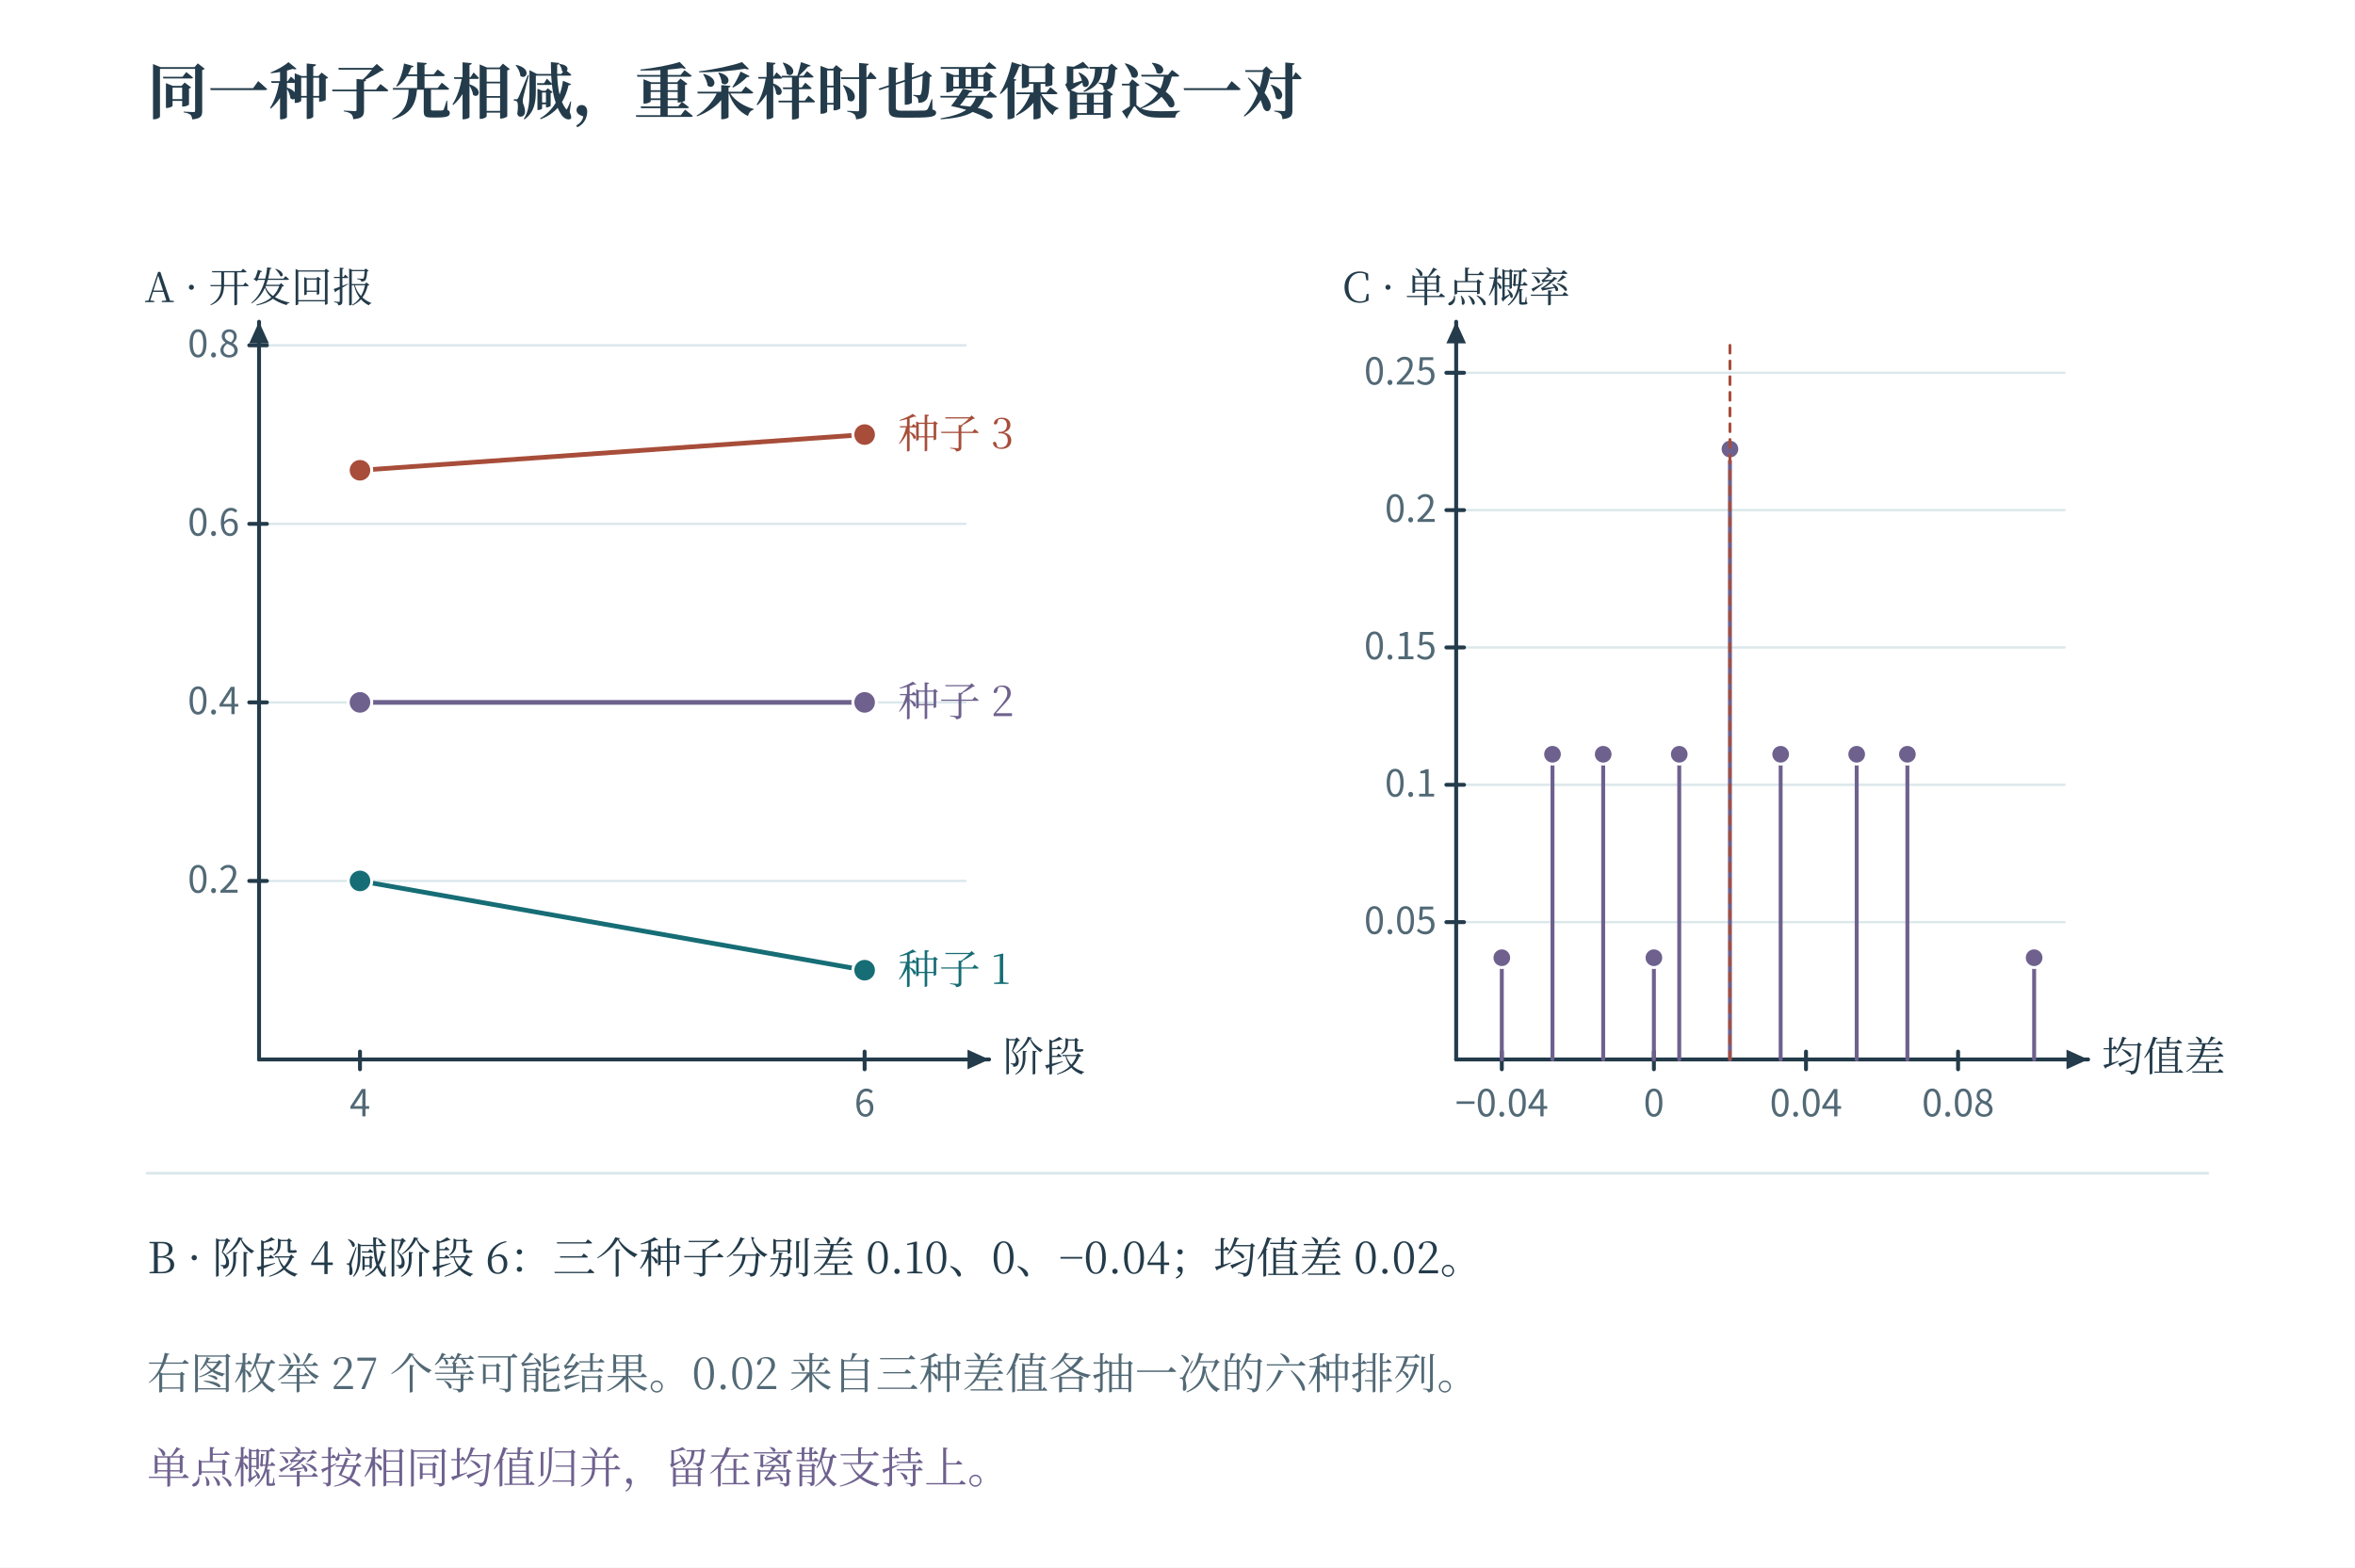
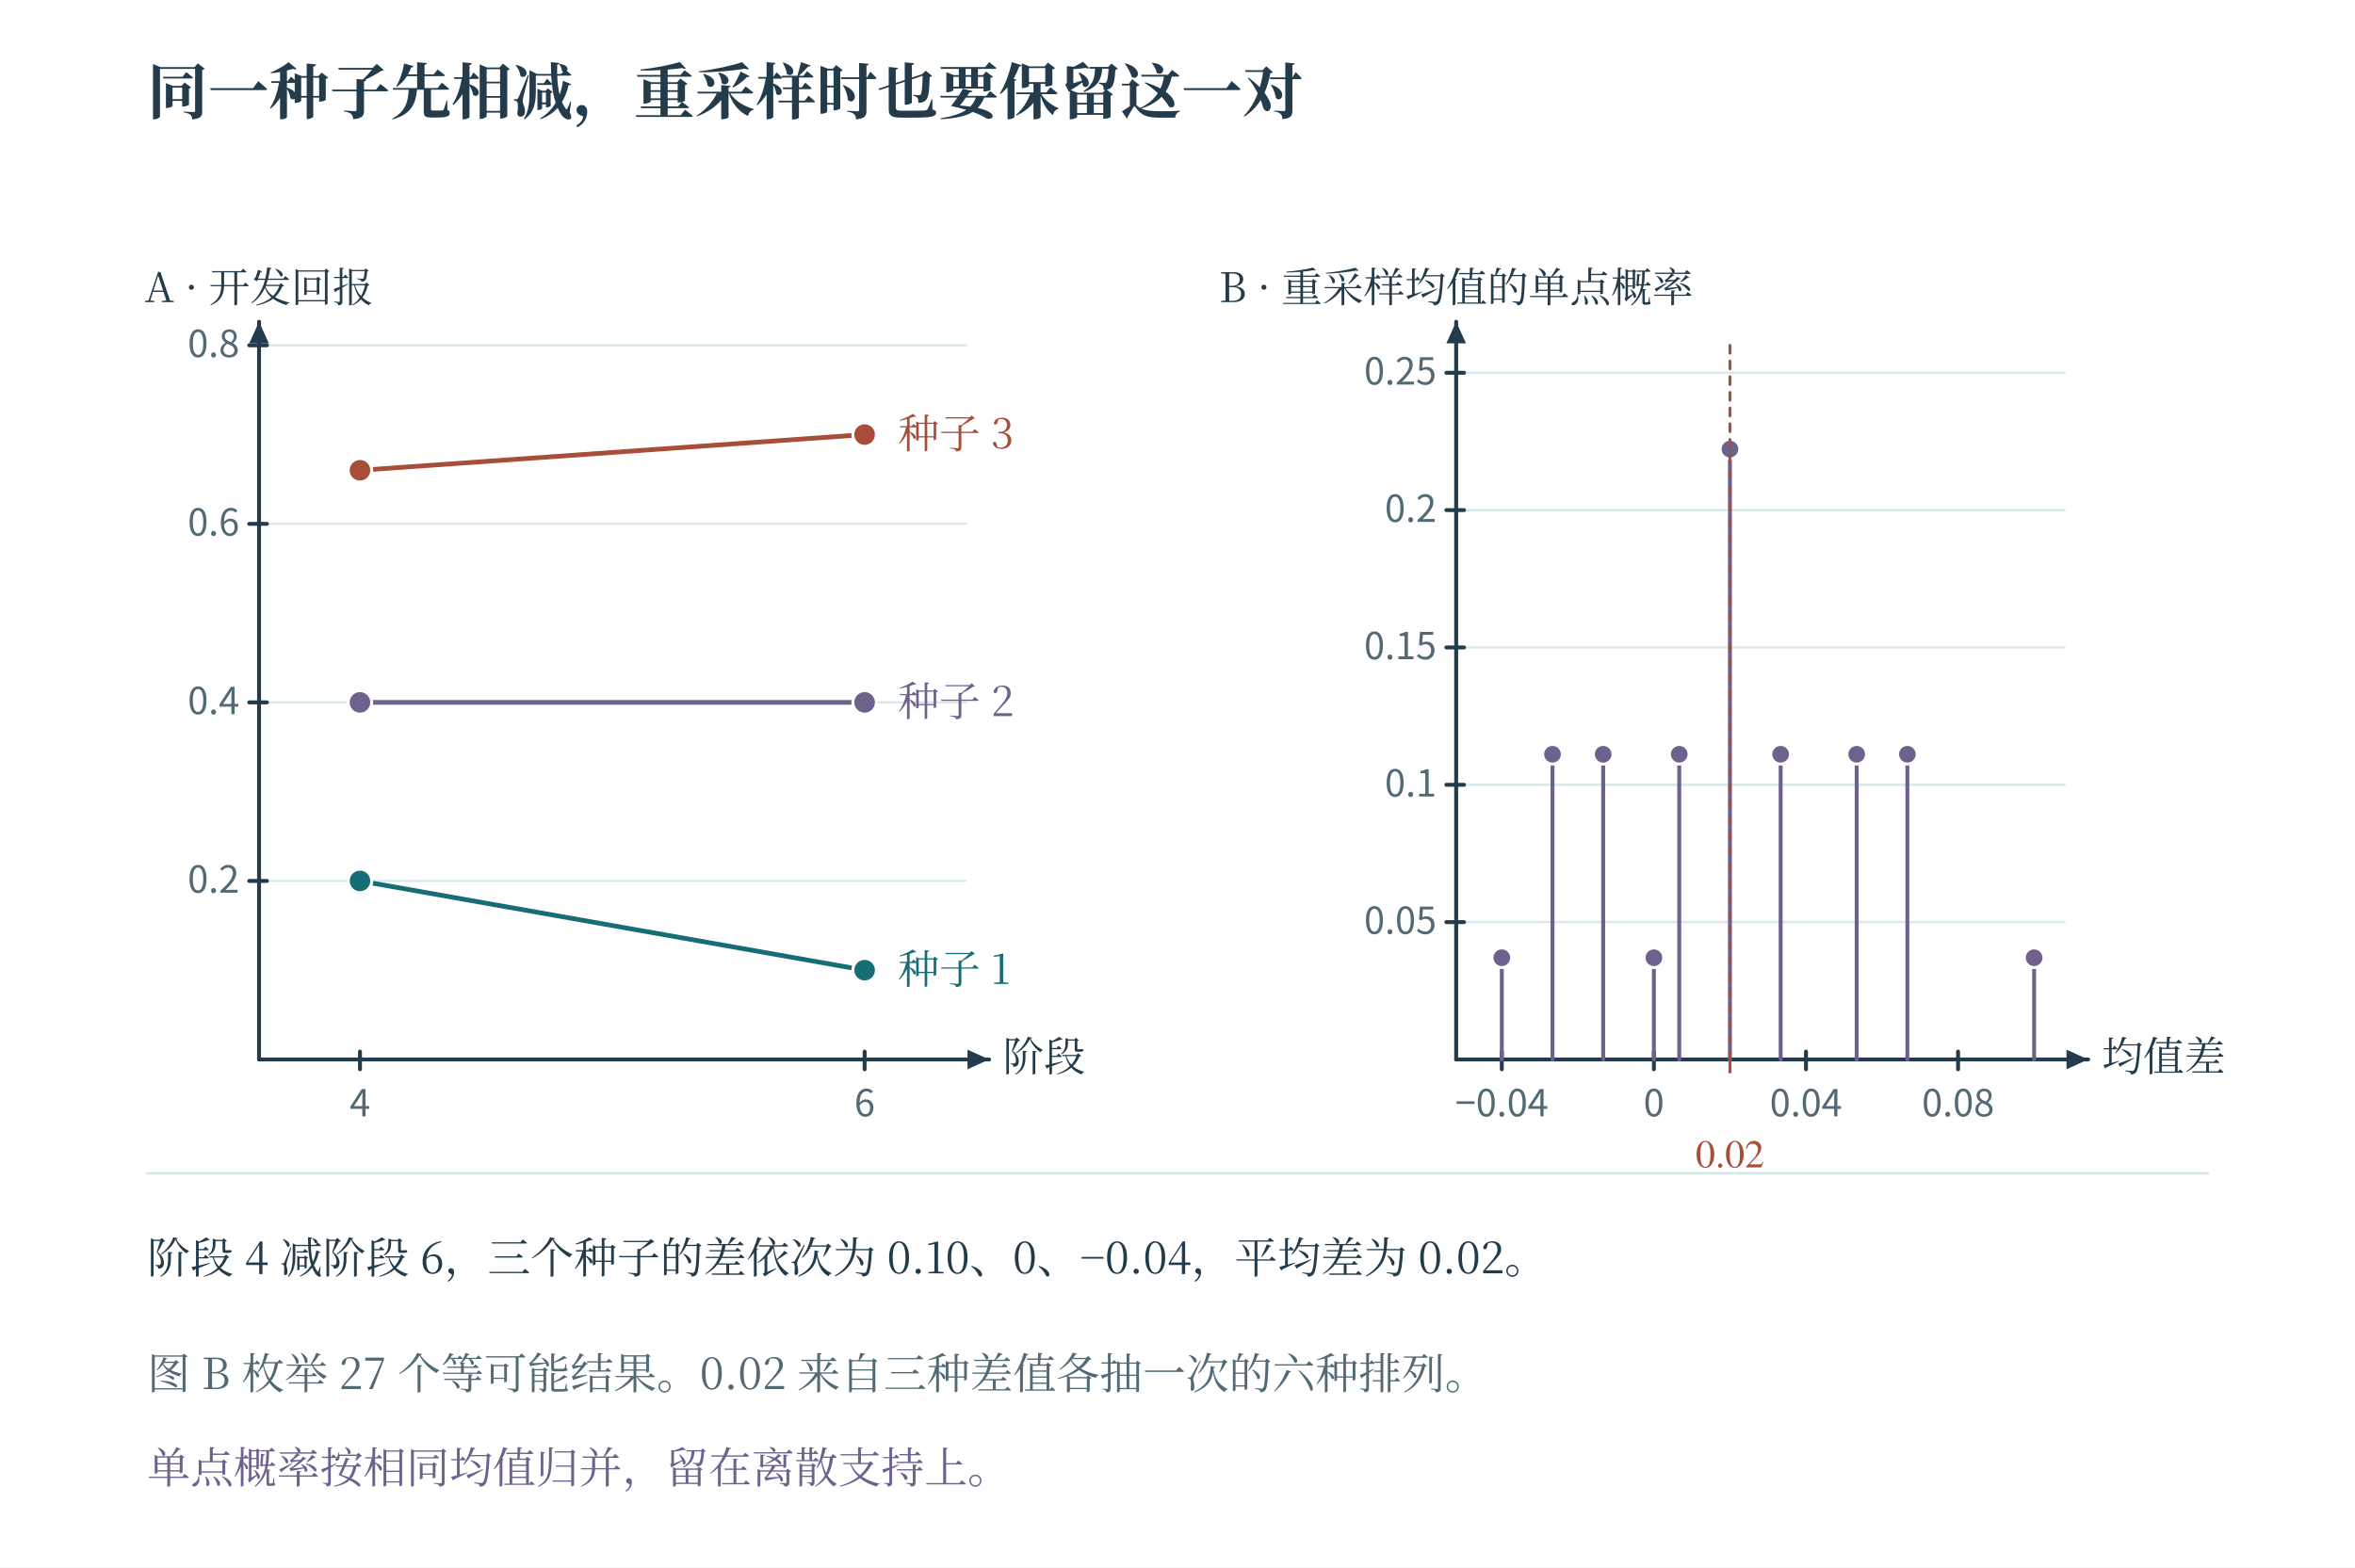
<svg xmlns="http://www.w3.org/2000/svg" width="1200" height="799" viewBox="0 0 1200 799" role="img" aria-labelledby="fig-title fig-desc">
  <rect x="0" y="0" width="1200" height="799" fill="#ffffff" opacity="1" />
  <defs>
    <linearGradient id="t" x2="0.85" y2="1">
      <stop stop-color="#fff" />
      <stop offset="1" stop-color="#ecf6f6" />
    </linearGradient>
    <linearGradient id="r" x2="0.85" y2="1">
      <stop stop-color="#fff" />
      <stop offset="1" stop-color="#fbede8" />
    </linearGradient>
    <linearGradient id="v" x2="0.85" y2="1">
      <stop stop-color="#fff" />
      <stop offset="1" stop-color="#e8e6f2" />
    </linearGradient>
    <linearGradient id="n" x2="0.85" y2="1">
      <stop stop-color="#fff" />
      <stop offset="1" stop-color="#f1f5f6" />
    </linearGradient>
  </defs>
  <text x="75" y="58" fill="#233b4a" font-family="SimSun, Noto Serif CJK SC, Songti SC, Microsoft YaHei, serif" font-size="31" text-anchor="start" font-weight="600">同一种子先相减，重采样时也要保留这一对</text>
  <path d="M132 449 L492 449" fill="none" stroke="#dbe8eb" stroke-width="1.2" stroke-linecap="round" stroke-linejoin="round" />
  <path d="M132 358 L492 358" fill="none" stroke="#dbe8eb" stroke-width="1.2" stroke-linecap="round" stroke-linejoin="round" />
  <path d="M132 267 L492 267" fill="none" stroke="#dbe8eb" stroke-width="1.2" stroke-linecap="round" stroke-linejoin="round" />
  <path d="M132 176 L492 176" fill="none" stroke="#dbe8eb" stroke-width="1.2" stroke-linecap="round" stroke-linejoin="round" />
  <path d="M132 540 L504 540" fill="none" stroke="#233b4a" stroke-width="2" stroke-linecap="round" stroke-linejoin="round" />
  <path d="M504 540 L493 545 L493 535 Z" fill="#233b4a" stroke="none" stroke-width="0" stroke-linecap="round" stroke-linejoin="round" />
  <path d="M132 540 L132 164" fill="none" stroke="#233b4a" stroke-width="2" stroke-linecap="round" stroke-linejoin="round" />
  <path d="M132 164 L137 175 L127 175 Z" fill="#233b4a" stroke="none" stroke-width="0" stroke-linecap="round" stroke-linejoin="round" />
  <path d="M183.429 536 L183.429 545" fill="none" stroke="#233b4a" stroke-width="2" stroke-linecap="round" stroke-linejoin="round" />
  <text x="183.429" y="569" fill="#526976" font-family="Cambria Math, Noto Sans CJK SC, Microsoft YaHei, sans-serif" font-size="19" text-anchor="middle" font-weight="400">4</text>
  <path d="M440.571 536 L440.571 545" fill="none" stroke="#233b4a" stroke-width="2" stroke-linecap="round" stroke-linejoin="round" />
  <text x="440.571" y="569" fill="#526976" font-family="Cambria Math, Noto Sans CJK SC, Microsoft YaHei, sans-serif" font-size="19" text-anchor="middle" font-weight="400">6</text>
  <path d="M127 449 L136 449" fill="none" stroke="#233b4a" stroke-width="2" stroke-linecap="round" stroke-linejoin="round" />
  <text x="122" y="455" fill="#526976" font-family="Cambria Math, Noto Sans CJK SC, Microsoft YaHei, sans-serif" font-size="19" text-anchor="end" font-weight="400">0.2</text>
  <path d="M127 358 L136 358" fill="none" stroke="#233b4a" stroke-width="2" stroke-linecap="round" stroke-linejoin="round" />
  <text x="122" y="364" fill="#526976" font-family="Cambria Math, Noto Sans CJK SC, Microsoft YaHei, sans-serif" font-size="19" text-anchor="end" font-weight="400">0.4</text>
  <path d="M127 267 L136 267" fill="none" stroke="#233b4a" stroke-width="2" stroke-linecap="round" stroke-linejoin="round" />
  <text x="122" y="273" fill="#526976" font-family="Cambria Math, Noto Sans CJK SC, Microsoft YaHei, sans-serif" font-size="19" text-anchor="end" font-weight="400">0.6</text>
  <path d="M127 176 L136 176" fill="none" stroke="#233b4a" stroke-width="2" stroke-linecap="round" stroke-linejoin="round" />
  <text x="122" y="182" fill="#526976" font-family="Cambria Math, Noto Sans CJK SC, Microsoft YaHei, sans-serif" font-size="19" text-anchor="end" font-weight="400">0.8</text>
  <text x="511" y="546" fill="#233b4a" font-family="SimSun, Noto Serif CJK SC, Songti SC, Microsoft YaHei, serif" font-size="21" text-anchor="start" font-weight="400">阶段</text>
  <text x="132" y="154" fill="#233b4a" font-family="SimSun, Noto Serif CJK SC, Songti SC, Microsoft YaHei, serif" font-size="21" text-anchor="middle" font-weight="400">A · 开发回报</text>
  <path d="M183.429 449 L440.571 494.5" fill="none" stroke="#166d75" stroke-width="2.4" stroke-linecap="round" stroke-linejoin="round" />
  <circle cx="183.429" cy="449" r="6" fill="#166d75" stroke="#ffffff" stroke-width="1.5" />
  <circle cx="440.571" cy="494.5" r="6" fill="#166d75" stroke="#ffffff" stroke-width="1.5" />
  <text x="457.571" y="501.5" fill="#166d75" font-family="SimSun, Noto Serif CJK SC, Songti SC, Microsoft YaHei, serif" font-size="21" text-anchor="start" font-weight="400">种子 1</text>
  <path d="M183.429 358 L440.571 358" fill="none" stroke="#6e618e" stroke-width="2.4" stroke-linecap="round" stroke-linejoin="round" />
  <circle cx="183.429" cy="358" r="6" fill="#6e618e" stroke="#ffffff" stroke-width="1.5" />
  <circle cx="440.571" cy="358" r="6" fill="#6e618e" stroke="#ffffff" stroke-width="1.5" />
  <text x="457.571" y="365" fill="#6e618e" font-family="SimSun, Noto Serif CJK SC, Songti SC, Microsoft YaHei, serif" font-size="21" text-anchor="start" font-weight="400">种子 2</text>
  <path d="M183.429 239.7 L440.571 221.5" fill="none" stroke="#a74d3a" stroke-width="2.4" stroke-linecap="round" stroke-linejoin="round" />
  <circle cx="183.429" cy="239.7" r="6" fill="#a74d3a" stroke="#ffffff" stroke-width="1.5" />
  <circle cx="440.571" cy="221.5" r="6" fill="#a74d3a" stroke="#ffffff" stroke-width="1.5" />
  <text x="457.571" y="228.5" fill="#a74d3a" font-family="SimSun, Noto Serif CJK SC, Songti SC, Microsoft YaHei, serif" font-size="21" text-anchor="start" font-weight="400">种子 3</text>
  <path d="M742 470 L1052 470" fill="none" stroke="#dbe8eb" stroke-width="1.2" stroke-linecap="round" stroke-linejoin="round" />
  <path d="M742 400 L1052 400" fill="none" stroke="#dbe8eb" stroke-width="1.2" stroke-linecap="round" stroke-linejoin="round" />
  <path d="M742 330 L1052 330" fill="none" stroke="#dbe8eb" stroke-width="1.2" stroke-linecap="round" stroke-linejoin="round" />
  <path d="M742 260 L1052 260" fill="none" stroke="#dbe8eb" stroke-width="1.2" stroke-linecap="round" stroke-linejoin="round" />
  <path d="M742 190 L1052 190" fill="none" stroke="#dbe8eb" stroke-width="1.2" stroke-linecap="round" stroke-linejoin="round" />
  <path d="M742 540 L1064 540" fill="none" stroke="#233b4a" stroke-width="2" stroke-linecap="round" stroke-linejoin="round" />
  <path d="M1064 540 L1053 545 L1053 535 Z" fill="#233b4a" stroke="none" stroke-width="0" stroke-linecap="round" stroke-linejoin="round" />
  <path d="M742 540 L742 164" fill="none" stroke="#233b4a" stroke-width="2" stroke-linecap="round" stroke-linejoin="round" />
  <path d="M742 164 L747 175 L737 175 Z" fill="#233b4a" stroke="none" stroke-width="0" stroke-linecap="round" stroke-linejoin="round" />
  <path d="M765.25 536 L765.25 545" fill="none" stroke="#233b4a" stroke-width="2" stroke-linecap="round" stroke-linejoin="round" />
  <text x="765.25" y="569" fill="#526976" font-family="Cambria Math, Noto Sans CJK SC, Microsoft YaHei, sans-serif" font-size="19" text-anchor="middle" font-weight="400">−0.04</text>
  <path d="M842.75 536 L842.75 545" fill="none" stroke="#233b4a" stroke-width="2" stroke-linecap="round" stroke-linejoin="round" />
  <text x="842.75" y="569" fill="#526976" font-family="Cambria Math, Noto Sans CJK SC, Microsoft YaHei, sans-serif" font-size="19" text-anchor="middle" font-weight="400">0</text>
  <path d="M920.25 536 L920.25 545" fill="none" stroke="#233b4a" stroke-width="2" stroke-linecap="round" stroke-linejoin="round" />
  <text x="920.25" y="569" fill="#526976" font-family="Cambria Math, Noto Sans CJK SC, Microsoft YaHei, sans-serif" font-size="19" text-anchor="middle" font-weight="400">0.04</text>
  <path d="M997.75 536 L997.75 545" fill="none" stroke="#233b4a" stroke-width="2" stroke-linecap="round" stroke-linejoin="round" />
  <text x="997.75" y="569" fill="#526976" font-family="Cambria Math, Noto Sans CJK SC, Microsoft YaHei, sans-serif" font-size="19" text-anchor="middle" font-weight="400">0.08</text>
  <path d="M737 470 L746 470" fill="none" stroke="#233b4a" stroke-width="2" stroke-linecap="round" stroke-linejoin="round" />
  <text x="732" y="476" fill="#526976" font-family="Cambria Math, Noto Sans CJK SC, Microsoft YaHei, sans-serif" font-size="19" text-anchor="end" font-weight="400">0.05</text>
  <path d="M737 400 L746 400" fill="none" stroke="#233b4a" stroke-width="2" stroke-linecap="round" stroke-linejoin="round" />
  <text x="732" y="406" fill="#526976" font-family="Cambria Math, Noto Sans CJK SC, Microsoft YaHei, sans-serif" font-size="19" text-anchor="end" font-weight="400">0.1</text>
  <path d="M737 330 L746 330" fill="none" stroke="#233b4a" stroke-width="2" stroke-linecap="round" stroke-linejoin="round" />
  <text x="732" y="336" fill="#526976" font-family="Cambria Math, Noto Sans CJK SC, Microsoft YaHei, sans-serif" font-size="19" text-anchor="end" font-weight="400">0.15</text>
  <path d="M737 260 L746 260" fill="none" stroke="#233b4a" stroke-width="2" stroke-linecap="round" stroke-linejoin="round" />
  <text x="732" y="266" fill="#526976" font-family="Cambria Math, Noto Sans CJK SC, Microsoft YaHei, sans-serif" font-size="19" text-anchor="end" font-weight="400">0.2</text>
  <path d="M737 190 L746 190" fill="none" stroke="#233b4a" stroke-width="2" stroke-linecap="round" stroke-linejoin="round" />
  <text x="732" y="196" fill="#526976" font-family="Cambria Math, Noto Sans CJK SC, Microsoft YaHei, sans-serif" font-size="19" text-anchor="end" font-weight="400">0.25</text>
  <text x="1071" y="546" fill="#233b4a" font-family="SimSun, Noto Serif CJK SC, Songti SC, Microsoft YaHei, serif" font-size="21" text-anchor="start" font-weight="400">均值差</text>
-   <text x="742" y="154" fill="#233b4a" font-family="SimSun, Noto Serif CJK SC, Songti SC, Microsoft YaHei, serif" font-size="21" text-anchor="middle" font-weight="400">C · 单点概率</text>
+   <text x="742" y="154" fill="#233b4a" font-family="SimSun, Noto Serif CJK SC, Songti SC, Microsoft YaHei, serif" font-size="21" text-anchor="middle" font-weight="400">B · 重采样均值的单点概率</text>
  <path d="M765.25 540 L765.25 488.148" fill="none" stroke="#6e618e" stroke-width="2.0" stroke-linecap="round" stroke-linejoin="round" />
  <circle cx="765.25" cy="488.148" r="5" fill="#6e618e" stroke="#ffffff" stroke-width="1.5" />
  <path d="M791.083 540 L791.083 384.444" fill="none" stroke="#6e618e" stroke-width="2.0" stroke-linecap="round" stroke-linejoin="round" />
  <circle cx="791.083" cy="384.444" r="5" fill="#6e618e" stroke="#ffffff" stroke-width="1.5" />
  <path d="M816.917 540 L816.917 384.444" fill="none" stroke="#6e618e" stroke-width="2.0" stroke-linecap="round" stroke-linejoin="round" />
  <circle cx="816.917" cy="384.444" r="5" fill="#6e618e" stroke="#ffffff" stroke-width="1.5" />
  <path d="M842.75 540 L842.75 488.148" fill="none" stroke="#6e618e" stroke-width="2.0" stroke-linecap="round" stroke-linejoin="round" />
  <circle cx="842.75" cy="488.148" r="5" fill="#6e618e" stroke="#ffffff" stroke-width="1.5" />
  <path d="M855.667 540 L855.667 384.444" fill="none" stroke="#6e618e" stroke-width="2.0" stroke-linecap="round" stroke-linejoin="round" />
  <circle cx="855.667" cy="384.444" r="5" fill="#6e618e" stroke="#ffffff" stroke-width="1.5" />
  <path d="M881.5 540 L881.5 228.889" fill="none" stroke="#6e618e" stroke-width="2.0" stroke-linecap="round" stroke-linejoin="round" />
  <circle cx="881.5" cy="228.889" r="5" fill="#6e618e" stroke="#ffffff" stroke-width="1.5" />
  <path d="M907.333 540 L907.333 384.444" fill="none" stroke="#6e618e" stroke-width="2.0" stroke-linecap="round" stroke-linejoin="round" />
  <circle cx="907.333" cy="384.444" r="5" fill="#6e618e" stroke="#ffffff" stroke-width="1.5" />
  <path d="M946.083 540 L946.083 384.444" fill="none" stroke="#6e618e" stroke-width="2.0" stroke-linecap="round" stroke-linejoin="round" />
  <circle cx="946.083" cy="384.444" r="5" fill="#6e618e" stroke="#ffffff" stroke-width="1.5" />
  <path d="M971.917 540 L971.917 384.444" fill="none" stroke="#6e618e" stroke-width="2.0" stroke-linecap="round" stroke-linejoin="round" />
  <circle cx="971.917" cy="384.444" r="5" fill="#6e618e" stroke="#ffffff" stroke-width="1.5" />
  <path d="M1036.5 540 L1036.5 488.148" fill="none" stroke="#6e618e" stroke-width="2.0" stroke-linecap="round" stroke-linejoin="round" />
  <circle cx="1036.5" cy="488.148" r="5" fill="#6e618e" stroke="#ffffff" stroke-width="1.5" />
+   <line x1="881.5" y1="540" x2="881.5" y2="547" stroke="#a74d3a" stroke-width="1.5" />
+   <text x="881.5" y="595" fill="#a74d3a" font-family="Cambria Math, Microsoft YaHei, serif" font-size="20" text-anchor="middle">0.02</text>
  <path d="M881.5 540 L881.5 176" fill="none" stroke="#a74d3a" stroke-width="1.45" stroke-linecap="round" stroke-linejoin="round" stroke-dasharray="4 4" />
  <path d="M75 598 L1125 598" fill="none" stroke="#dbe8eb" stroke-width="1.4" stroke-linecap="round" stroke-linejoin="round" />
-   <text x="75" y="649" fill="#233b4a" font-family="SimSun, Noto Serif CJK SC, Songti SC, Microsoft YaHei, serif" font-size="22" text-anchor="start" font-weight="400">B · 阶段 4 减阶段 6：三个种子分别差 0.10、0、−0.04；均值差 0.02。</text>
-   <text x="75" y="708" fill="#526976" font-family="SimSun, Noto Serif CJK SC, Songti SC, Microsoft YaHei, serif" font-size="22" text-anchor="start" font-weight="400">右图枚举 27 个等可能结果。0.02 来自三种差值各抽一次的六种排列。</text>
+   <text x="75" y="649" fill="#233b4a" font-family="SimSun, Noto Serif CJK SC, Songti SC, Microsoft YaHei, serif" font-size="22" text-anchor="start" font-weight="400">阶段 4 减阶段 6，三个种子的差依次为 0.10、0、−0.04，平均差为 0.02。</text>
+   <text x="75" y="708" fill="#526976" font-family="SimSun, Noto Serif CJK SC, Songti SC, Microsoft YaHei, serif" font-size="22" text-anchor="start" font-weight="400">图 B 枚举 27 个等可能结果。0.02 来自三种差值各抽一次的六种排列。</text>
  <text x="75" y="756" fill="#6e618e" font-family="SimSun, Noto Serif CJK SC, Songti SC, Microsoft YaHei, serif" font-size="22" text-anchor="start" font-weight="400">单点概率按相同均值归并，留在离散支持上。</text>
</svg>
